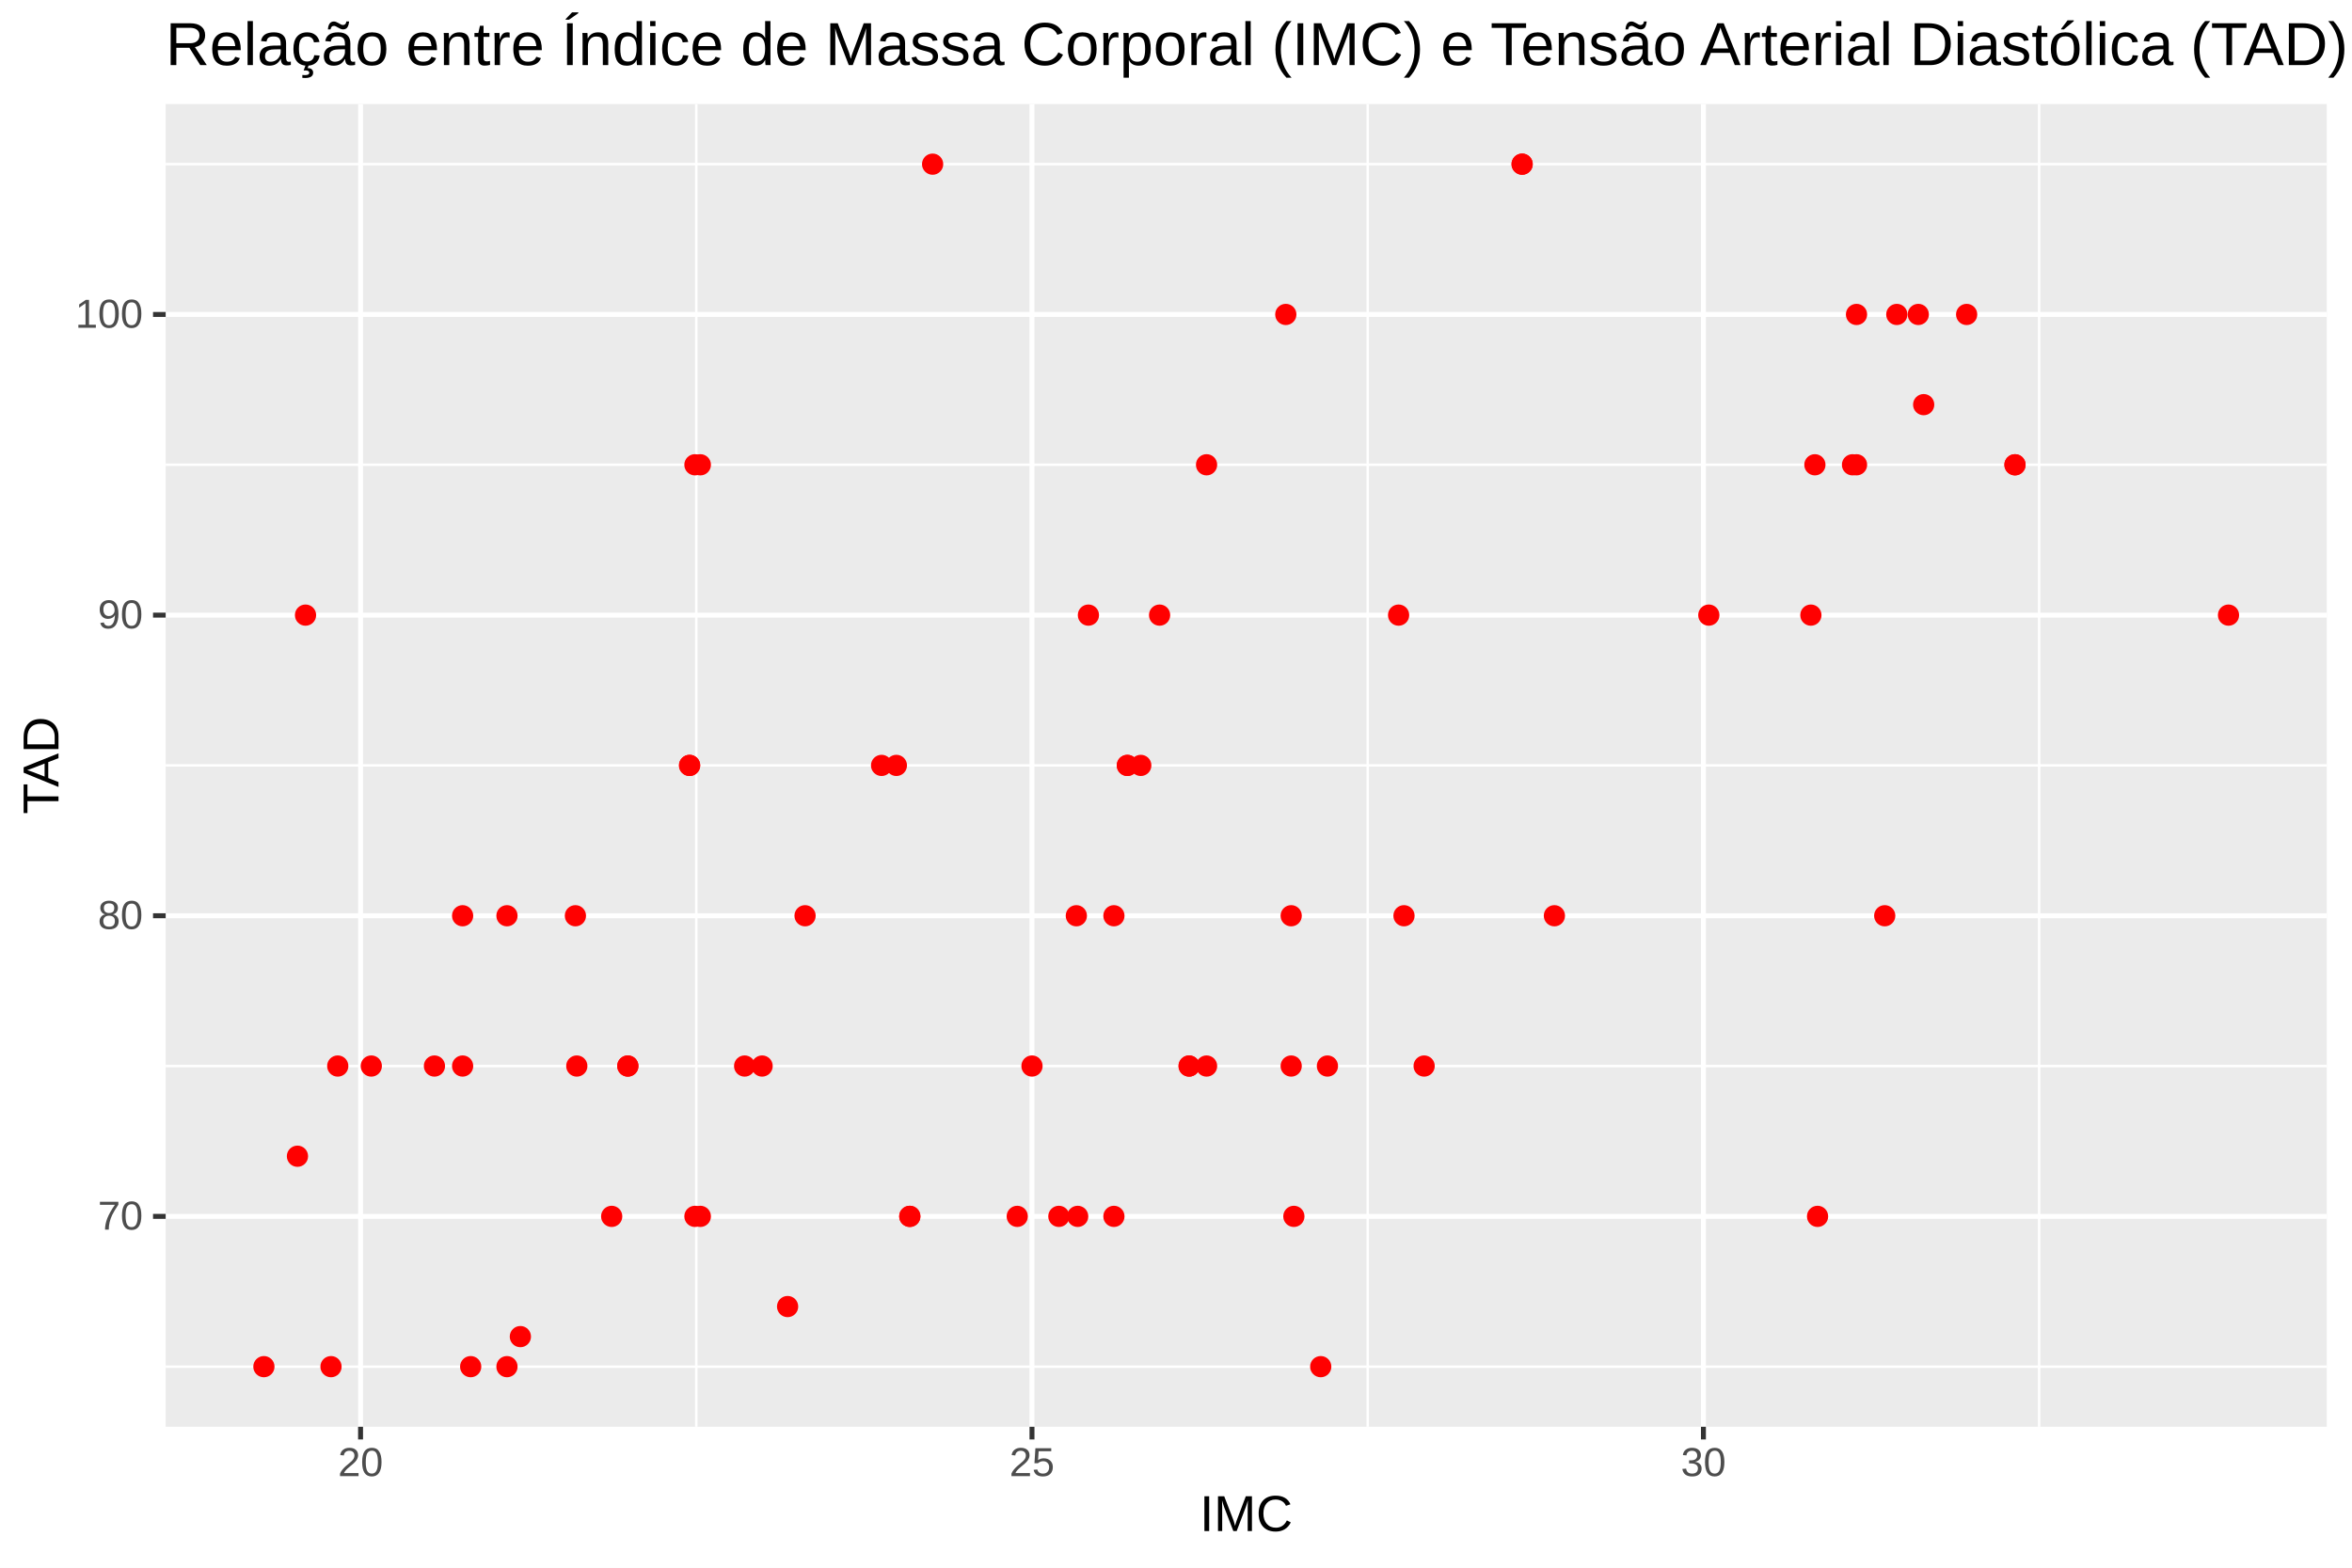
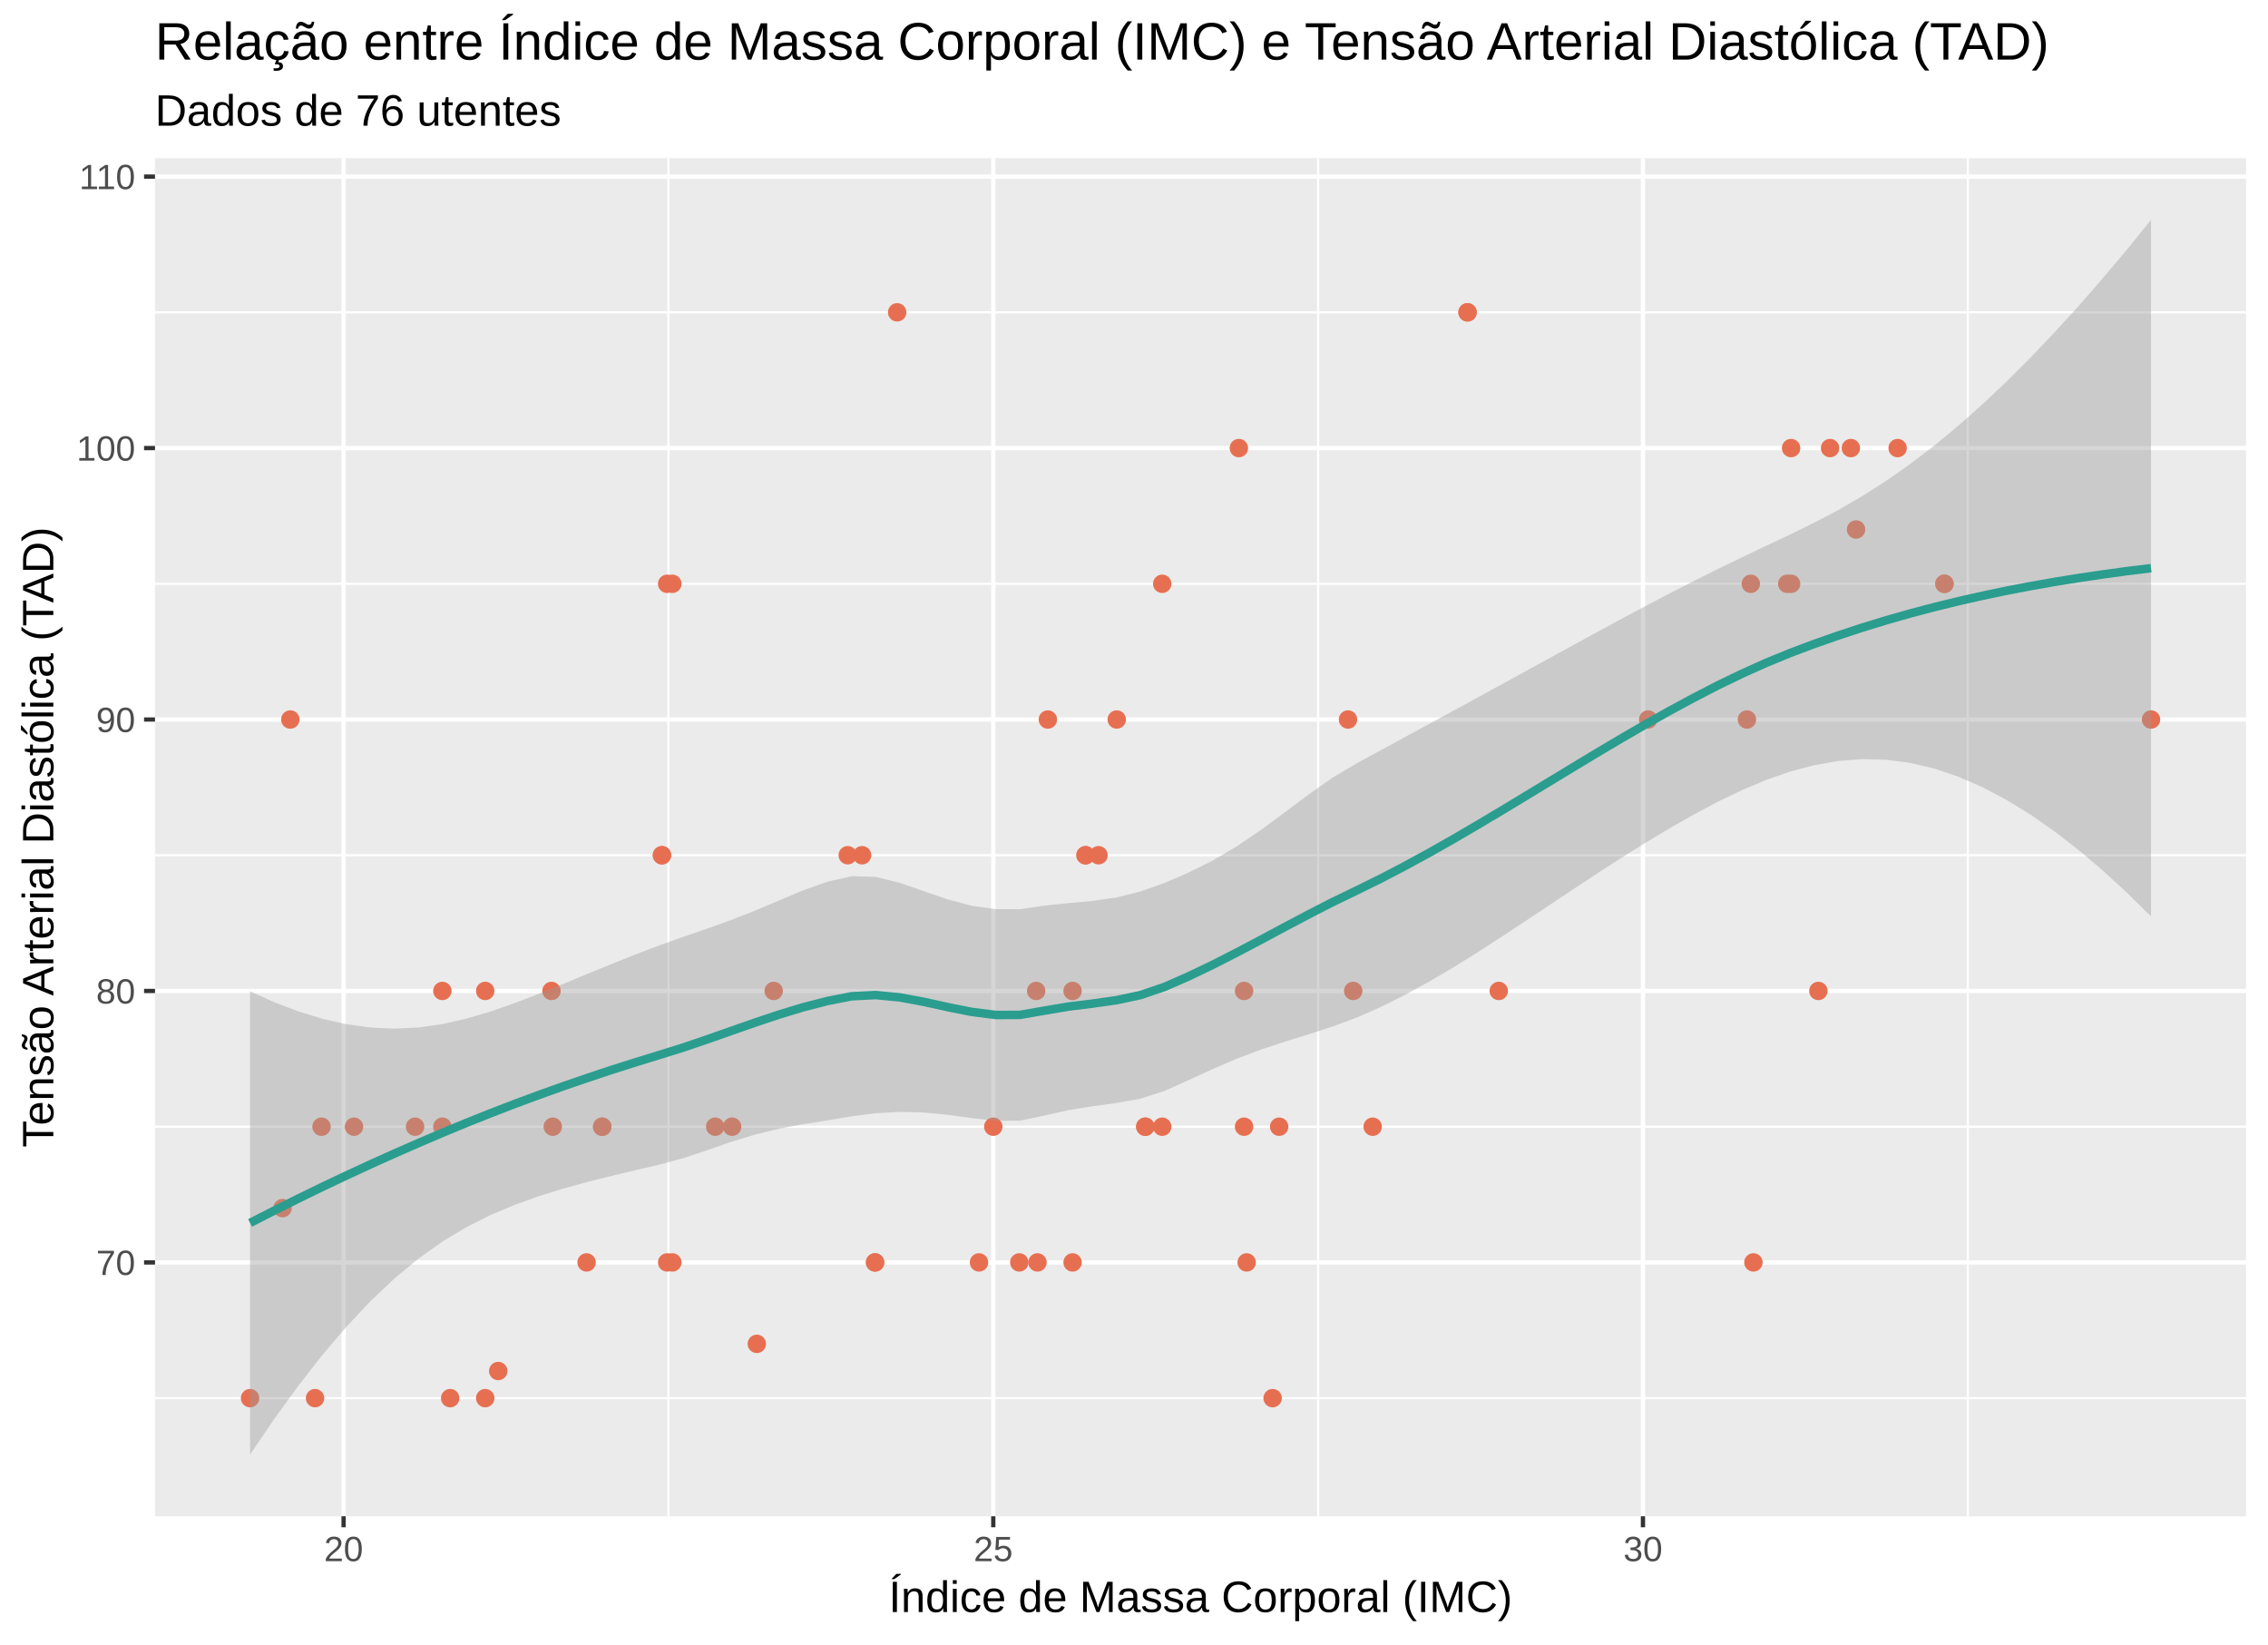
- <svg xmlns="http://www.w3.org/2000/svg" class="svglite" width="510.24pt" height="340.16pt" viewBox="0 0 510.24 340.16">
+ <svg xmlns="http://www.w3.org/2000/svg" class="svglite" width="566.93pt" height="411.02pt" viewBox="0 0 566.93 411.02">
  <defs>
    <style type="text/css">
    .svglite line, .svglite polyline, .svglite polygon, .svglite path, .svglite rect, .svglite circle {
      fill: none;
      stroke: #000000;
      stroke-linecap: round;
      stroke-linejoin: round;
      stroke-miterlimit: 10.00;
    }
    .svglite text {
      white-space: pre;
    }
  </style>
  </defs>
  <rect width="100%" height="100%" style="stroke: none; fill: #FFFFFF;" />
  <defs>
-     <clipPath id="cpMC4wMHw1MTAuMjR8MC4wMHwzNDAuMTY=">
-       <rect x="0.00" y="0.00" width="510.24" height="340.16" />
+     <clipPath id="cpMC4wMHw1NjYuOTN8MC4wMHw0MTEuMDI=">
+       <rect x="0.00" y="0.00" width="566.93" height="411.02" />
    </clipPath>
  </defs>
-   <g clip-path="url(#cpMC4wMHw1MTAuMjR8MC4wMHwzNDAuMTY=)">
-     <rect x="0.00" y="-0" width="510.24" height="340.16" style="stroke-width: 1.07; stroke: #FFFFFF; fill: #FFFFFF;" />
+   <g clip-path="url(#cpMC4wMHw1NjYuOTN8MC4wMHw0MTEuMDI=)">
+     <rect x="0" y="-0" width="566.93" height="411.02" style="stroke-width: 1.07; stroke: #FFFFFF; fill: #FFFFFF;" />
  </g>
  <defs>
-     <clipPath id="cpMzUuOTR8NTA0Ljc2fDIyLjU3fDMwOS41OQ==">
-       <rect x="35.94" y="22.57" width="468.82" height="287.02" />
+     <clipPath id="cpMzguNzV8NTYxLjQ1fDM5LjUzfDM3OC45Nw==">
+       <rect x="38.75" y="39.53" width="522.70" height="339.44" />
    </clipPath>
  </defs>
-   <g clip-path="url(#cpMzUuOTR8NTA0Ljc2fDIyLjU3fDMwOS41OQ==)">
-     <rect x="35.94" y="22.57" width="468.82" height="287.02" style="stroke-width: 1.07; stroke: none; fill: #EBEBEB;" />
-     <polyline points="35.94,296.54 504.76,296.54 " style="stroke-width: 0.53; stroke: #FFFFFF; stroke-linecap: butt;" />
-     <polyline points="35.94,231.31 504.76,231.31 " style="stroke-width: 0.53; stroke: #FFFFFF; stroke-linecap: butt;" />
-     <polyline points="35.94,166.08 504.76,166.08 " style="stroke-width: 0.53; stroke: #FFFFFF; stroke-linecap: butt;" />
-     <polyline points="35.94,100.85 504.76,100.85 " style="stroke-width: 0.53; stroke: #FFFFFF; stroke-linecap: butt;" />
-     <polyline points="35.94,35.62 504.76,35.62 " style="stroke-width: 0.53; stroke: #FFFFFF; stroke-linecap: butt;" />
-     <polyline points="151.05,309.59 151.05,22.57 " style="stroke-width: 0.53; stroke: #FFFFFF; stroke-linecap: butt;" />
-     <polyline points="296.71,309.59 296.71,22.57 " style="stroke-width: 0.53; stroke: #FFFFFF; stroke-linecap: butt;" />
-     <polyline points="442.37,309.59 442.37,22.57 " style="stroke-width: 0.53; stroke: #FFFFFF; stroke-linecap: butt;" />
-     <polyline points="35.94,263.93 504.76,263.93 " style="stroke-width: 1.07; stroke: #FFFFFF; stroke-linecap: butt;" />
-     <polyline points="35.94,198.70 504.76,198.70 " style="stroke-width: 1.07; stroke: #FFFFFF; stroke-linecap: butt;" />
-     <polyline points="35.94,133.47 504.76,133.47 " style="stroke-width: 1.07; stroke: #FFFFFF; stroke-linecap: butt;" />
-     <polyline points="35.94,68.23 504.76,68.23 " style="stroke-width: 1.07; stroke: #FFFFFF; stroke-linecap: butt;" />
-     <polyline points="78.22,309.59 78.22,22.57 " style="stroke-width: 1.07; stroke: #FFFFFF; stroke-linecap: butt;" />
-     <polyline points="223.88,309.59 223.88,22.57 " style="stroke-width: 1.07; stroke: #FFFFFF; stroke-linecap: butt;" />
-     <polyline points="369.54,309.59 369.54,22.57 " style="stroke-width: 1.07; stroke: #FFFFFF; stroke-linecap: butt;" />
-     <circle cx="417.32" cy="87.80" r="1.95" style="stroke-width: 0.71; stroke: #FF0000; fill: #FF0000;" />
-     <circle cx="392.85" cy="133.47" r="1.95" style="stroke-width: 0.71; stroke: #FF0000; fill: #FF0000;" />
-     <circle cx="241.65" cy="198.70" r="1.95" style="stroke-width: 0.71; stroke: #FF0000; fill: #FF0000;" />
-     <circle cx="257.97" cy="231.31" r="1.95" style="stroke-width: 0.71; stroke: #FF0000; fill: #FF0000;" />
-     <circle cx="426.64" cy="68.23" r="1.95" style="stroke-width: 0.71; stroke: #FF0000; fill: #FF0000;" />
-     <circle cx="170.86" cy="283.50" r="1.95" style="stroke-width: 0.71; stroke: #FF0000; fill: #FF0000;" />
-     <circle cx="112.89" cy="290.02" r="1.95" style="stroke-width: 0.71; stroke: #FF0000; fill: #FF0000;" />
-     <circle cx="280.69" cy="263.93" r="1.95" style="stroke-width: 0.71; stroke: #FF0000; fill: #FF0000;" />
-     <circle cx="202.32" cy="35.62" r="1.95" style="stroke-width: 0.71; stroke: #FF0000; fill: #FF0000;" />
-     <circle cx="132.70" cy="263.93" r="1.95" style="stroke-width: 0.71; stroke: #FF0000; fill: #FF0000;" />
-     <circle cx="241.65" cy="263.93" r="1.95" style="stroke-width: 0.71; stroke: #FF0000; fill: #FF0000;" />
-     <circle cx="308.95" cy="231.31" r="1.95" style="stroke-width: 0.71; stroke: #FF0000; fill: #FF0000;" />
-     <circle cx="303.41" cy="133.47" r="1.95" style="stroke-width: 0.71; stroke: #FF0000; fill: #FF0000;" />
-     <circle cx="150.76" cy="100.85" r="1.95" style="stroke-width: 0.71; stroke: #FF0000; fill: #FF0000;" />
-     <circle cx="393.72" cy="100.85" r="1.95" style="stroke-width: 0.71; stroke: #FF0000; fill: #FF0000;" />
-     <circle cx="370.71" cy="133.47" r="1.95" style="stroke-width: 0.71; stroke: #FF0000; fill: #FF0000;" />
-     <circle cx="191.25" cy="166.08" r="1.95" style="stroke-width: 0.71; stroke: #FF0000; fill: #FF0000;" />
-     <circle cx="136.20" cy="231.31" r="1.95" style="stroke-width: 0.71; stroke: #FF0000; fill: #FF0000;" />
-     <circle cx="280.11" cy="231.31" r="1.95" style="stroke-width: 0.71; stroke: #FF0000; fill: #FF0000;" />
-     <circle cx="149.60" cy="166.08" r="1.95" style="stroke-width: 0.71; stroke: #FF0000; fill: #FF0000;" />
-     <circle cx="197.37" cy="263.93" r="1.95" style="stroke-width: 0.71; stroke: #FF0000; fill: #FF0000;" />
-     <circle cx="330.21" cy="35.62" r="1.95" style="stroke-width: 0.71; stroke: #FF0000; fill: #FF0000;" />
-     <circle cx="244.57" cy="166.08" r="1.95" style="stroke-width: 0.71; stroke: #FF0000; fill: #FF0000;" />
-     <circle cx="233.50" cy="198.70" r="1.95" style="stroke-width: 0.71; stroke: #FF0000; fill: #FF0000;" />
-     <circle cx="236.12" cy="133.47" r="1.95" style="stroke-width: 0.71; stroke: #FF0000; fill: #FF0000;" />
-     <circle cx="194.46" cy="166.08" r="1.95" style="stroke-width: 0.71; stroke: #FF0000; fill: #FF0000;" />
-     <circle cx="229.71" cy="263.93" r="1.95" style="stroke-width: 0.71; stroke: #FF0000; fill: #FF0000;" />
-     <circle cx="247.48" cy="166.08" r="1.95" style="stroke-width: 0.71; stroke: #FF0000; fill: #FF0000;" />
-     <circle cx="280.11" cy="198.70" r="1.95" style="stroke-width: 0.71; stroke: #FF0000; fill: #FF0000;" />
-     <circle cx="304.58" cy="198.70" r="1.95" style="stroke-width: 0.71; stroke: #FF0000; fill: #FF0000;" />
-     <circle cx="394.30" cy="263.93" r="1.95" style="stroke-width: 0.71; stroke: #FF0000; fill: #FF0000;" />
-     <circle cx="125.13" cy="231.31" r="1.95" style="stroke-width: 0.71; stroke: #FF0000; fill: #FF0000;" />
-     <circle cx="261.75" cy="100.85" r="1.95" style="stroke-width: 0.71; stroke: #FF0000; fill: #FF0000;" />
-     <circle cx="411.49" cy="68.23" r="1.95" style="stroke-width: 0.71; stroke: #FF0000; fill: #FF0000;" />
-     <circle cx="223.88" cy="231.31" r="1.95" style="stroke-width: 0.71; stroke: #FF0000; fill: #FF0000;" />
-     <circle cx="174.65" cy="198.70" r="1.95" style="stroke-width: 0.71; stroke: #FF0000; fill: #FF0000;" />
-     <circle cx="286.52" cy="296.54" r="1.95" style="stroke-width: 0.71; stroke: #FF0000; fill: #FF0000;" />
-     <circle cx="109.98" cy="198.70" r="1.95" style="stroke-width: 0.71; stroke: #FF0000; fill: #FF0000;" />
-     <circle cx="151.93" cy="100.85" r="1.95" style="stroke-width: 0.71; stroke: #FF0000; fill: #FF0000;" />
-     <circle cx="73.27" cy="231.31" r="1.95" style="stroke-width: 0.71; stroke: #FF0000; fill: #FF0000;" />
-     <circle cx="257.97" cy="231.31" r="1.95" style="stroke-width: 0.71; stroke: #FF0000; fill: #FF0000;" />
-     <circle cx="251.56" cy="133.47" r="1.95" style="stroke-width: 0.71; stroke: #FF0000; fill: #FF0000;" />
-     <circle cx="261.75" cy="231.31" r="1.95" style="stroke-width: 0.71; stroke: #FF0000; fill: #FF0000;" />
-     <circle cx="220.68" cy="263.93" r="1.95" style="stroke-width: 0.71; stroke: #FF0000; fill: #FF0000;" />
-     <circle cx="278.94" cy="68.23" r="1.95" style="stroke-width: 0.71; stroke: #FF0000; fill: #FF0000;" />
-     <circle cx="109.98" cy="296.54" r="1.95" style="stroke-width: 0.71; stroke: #FF0000; fill: #FF0000;" />
-     <circle cx="401.88" cy="100.85" r="1.95" style="stroke-width: 0.71; stroke: #FF0000; fill: #FF0000;" />
-     <circle cx="124.83" cy="198.70" r="1.95" style="stroke-width: 0.71; stroke: #FF0000; fill: #FF0000;" />
-     <circle cx="71.81" cy="296.54" r="1.95" style="stroke-width: 0.71; stroke: #FF0000; fill: #FF0000;" />
-     <circle cx="165.33" cy="231.31" r="1.95" style="stroke-width: 0.71; stroke: #FF0000; fill: #FF0000;" />
-     <circle cx="437.13" cy="100.85" r="1.95" style="stroke-width: 0.71; stroke: #FF0000; fill: #FF0000;" />
-     <circle cx="402.75" cy="68.23" r="1.95" style="stroke-width: 0.71; stroke: #FF0000; fill: #FF0000;" />
-     <circle cx="337.21" cy="198.70" r="1.95" style="stroke-width: 0.71; stroke: #FF0000; fill: #FF0000;" />
-     <circle cx="94.25" cy="231.31" r="1.95" style="stroke-width: 0.71; stroke: #FF0000; fill: #FF0000;" />
-     <circle cx="150.76" cy="263.93" r="1.95" style="stroke-width: 0.71; stroke: #FF0000; fill: #FF0000;" />
-     <circle cx="151.93" cy="263.93" r="1.95" style="stroke-width: 0.71; stroke: #FF0000; fill: #FF0000;" />
-     <circle cx="102.11" cy="296.54" r="1.95" style="stroke-width: 0.71; stroke: #FF0000; fill: #FF0000;" />
-     <circle cx="437.13" cy="100.85" r="1.95" style="stroke-width: 0.71; stroke: #FF0000; fill: #FF0000;" />
-     <circle cx="483.45" cy="133.47" r="1.95" style="stroke-width: 0.71; stroke: #FF0000; fill: #FF0000;" />
-     <circle cx="100.36" cy="231.31" r="1.95" style="stroke-width: 0.71; stroke: #FF0000; fill: #FF0000;" />
-     <circle cx="408.87" cy="198.70" r="1.95" style="stroke-width: 0.71; stroke: #FF0000; fill: #FF0000;" />
-     <circle cx="402.75" cy="100.85" r="1.95" style="stroke-width: 0.71; stroke: #FF0000; fill: #FF0000;" />
-     <circle cx="100.36" cy="198.70" r="1.95" style="stroke-width: 0.71; stroke: #FF0000; fill: #FF0000;" />
-     <circle cx="66.28" cy="133.47" r="1.95" style="stroke-width: 0.71; stroke: #FF0000; fill: #FF0000;" />
-     <circle cx="80.55" cy="231.31" r="1.95" style="stroke-width: 0.71; stroke: #FF0000; fill: #FF0000;" />
-     <circle cx="416.15" cy="68.23" r="1.95" style="stroke-width: 0.71; stroke: #FF0000; fill: #FF0000;" />
-     <circle cx="233.79" cy="263.93" r="1.95" style="stroke-width: 0.71; stroke: #FF0000; fill: #FF0000;" />
-     <circle cx="161.54" cy="231.31" r="1.95" style="stroke-width: 0.71; stroke: #FF0000; fill: #FF0000;" />
-     <circle cx="64.53" cy="250.88" r="1.95" style="stroke-width: 0.71; stroke: #FF0000; fill: #FF0000;" />
-     <circle cx="57.25" cy="296.54" r="1.95" style="stroke-width: 0.71; stroke: #FF0000; fill: #FF0000;" />
-     <circle cx="136.20" cy="231.31" r="1.95" style="stroke-width: 0.71; stroke: #FF0000; fill: #FF0000;" />
-     <circle cx="287.97" cy="231.31" r="1.95" style="stroke-width: 0.71; stroke: #FF0000; fill: #FF0000;" />
-     <circle cx="149.60" cy="166.08" r="1.95" style="stroke-width: 0.71; stroke: #FF0000; fill: #FF0000;" />
-     <circle cx="197.37" cy="263.93" r="1.95" style="stroke-width: 0.71; stroke: #FF0000; fill: #FF0000;" />
-     <circle cx="330.21" cy="35.62" r="1.95" style="stroke-width: 0.71; stroke: #FF0000; fill: #FF0000;" />
-     <circle cx="244.57" cy="166.08" r="1.95" style="stroke-width: 0.71; stroke: #FF0000; fill: #FF0000;" />
+   <g clip-path="url(#cpMzguNzV8NTYxLjQ1fDM5LjUzfDM3OC45Nw==)">
+     <rect x="38.75" y="39.53" width="522.70" height="339.44" style="stroke-width: 1.07; stroke: none; fill: #EBEBEB;" />
+     <polyline points="38.75,349.44 561.45,349.44 " style="stroke-width: 0.53; stroke: #FFFFFF; stroke-linecap: butt;" />
+     <polyline points="38.75,281.60 561.45,281.60 " style="stroke-width: 0.53; stroke: #FFFFFF; stroke-linecap: butt;" />
+     <polyline points="38.75,213.75 561.45,213.75 " style="stroke-width: 0.53; stroke: #FFFFFF; stroke-linecap: butt;" />
+     <polyline points="38.75,145.91 561.45,145.91 " style="stroke-width: 0.53; stroke: #FFFFFF; stroke-linecap: butt;" />
+     <polyline points="38.75,78.06 561.45,78.06 " style="stroke-width: 0.53; stroke: #FFFFFF; stroke-linecap: butt;" />
+     <polyline points="167.09,378.97 167.09,39.53 " style="stroke-width: 0.53; stroke: #FFFFFF; stroke-linecap: butt;" />
+     <polyline points="329.49,378.97 329.49,39.53 " style="stroke-width: 0.53; stroke: #FFFFFF; stroke-linecap: butt;" />
+     <polyline points="491.89,378.97 491.89,39.53 " style="stroke-width: 0.53; stroke: #FFFFFF; stroke-linecap: butt;" />
+     <polyline points="38.75,315.52 561.45,315.52 " style="stroke-width: 1.07; stroke: #FFFFFF; stroke-linecap: butt;" />
+     <polyline points="38.75,247.67 561.45,247.67 " style="stroke-width: 1.07; stroke: #FFFFFF; stroke-linecap: butt;" />
+     <polyline points="38.75,179.83 561.45,179.83 " style="stroke-width: 1.07; stroke: #FFFFFF; stroke-linecap: butt;" />
+     <polyline points="38.75,111.99 561.45,111.99 " style="stroke-width: 1.07; stroke: #FFFFFF; stroke-linecap: butt;" />
+     <polyline points="38.75,44.14 561.45,44.14 " style="stroke-width: 1.07; stroke: #FFFFFF; stroke-linecap: butt;" />
+     <polyline points="85.89,378.97 85.89,39.53 " style="stroke-width: 1.07; stroke: #FFFFFF; stroke-linecap: butt;" />
+     <polyline points="248.29,378.97 248.29,39.53 " style="stroke-width: 1.07; stroke: #FFFFFF; stroke-linecap: butt;" />
+     <polyline points="410.69,378.97 410.69,39.53 " style="stroke-width: 1.07; stroke: #FFFFFF; stroke-linecap: butt;" />
+     <circle cx="463.96" cy="132.34" r="1.95" style="stroke-width: 0.71; stroke: #E76F51; fill: #E76F51;" />
+     <circle cx="436.68" cy="179.83" r="1.95" style="stroke-width: 0.71; stroke: #E76F51; fill: #E76F51;" />
+     <circle cx="268.11" cy="247.67" r="1.95" style="stroke-width: 0.71; stroke: #E76F51; fill: #E76F51;" />
+     <circle cx="286.29" cy="281.60" r="1.95" style="stroke-width: 0.71; stroke: #E76F51; fill: #E76F51;" />
+     <circle cx="474.35" cy="111.99" r="1.95" style="stroke-width: 0.71; stroke: #E76F51; fill: #E76F51;" />
+     <circle cx="189.18" cy="335.87" r="1.95" style="stroke-width: 0.71; stroke: #E76F51; fill: #E76F51;" />
+     <circle cx="124.54" cy="342.66" r="1.95" style="stroke-width: 0.71; stroke: #E76F51; fill: #E76F51;" />
+     <circle cx="311.63" cy="315.52" r="1.95" style="stroke-width: 0.71; stroke: #E76F51; fill: #E76F51;" />
+     <circle cx="224.26" cy="78.06" r="1.95" style="stroke-width: 0.71; stroke: #E76F51; fill: #E76F51;" />
+     <circle cx="146.63" cy="315.52" r="1.95" style="stroke-width: 0.71; stroke: #E76F51; fill: #E76F51;" />
+     <circle cx="268.11" cy="315.52" r="1.95" style="stroke-width: 0.71; stroke: #E76F51; fill: #E76F51;" />
+     <circle cx="343.13" cy="281.60" r="1.95" style="stroke-width: 0.71; stroke: #E76F51; fill: #E76F51;" />
+     <circle cx="336.96" cy="179.83" r="1.95" style="stroke-width: 0.71; stroke: #E76F51; fill: #E76F51;" />
+     <circle cx="166.77" cy="145.91" r="1.95" style="stroke-width: 0.71; stroke: #E76F51; fill: #E76F51;" />
+     <circle cx="437.65" cy="145.91" r="1.95" style="stroke-width: 0.71; stroke: #E76F51; fill: #E76F51;" />
+     <circle cx="411.99" cy="179.83" r="1.95" style="stroke-width: 0.71; stroke: #E76F51; fill: #E76F51;" />
+     <circle cx="211.91" cy="213.75" r="1.95" style="stroke-width: 0.71; stroke: #E76F51; fill: #E76F51;" />
+     <circle cx="150.53" cy="281.60" r="1.95" style="stroke-width: 0.71; stroke: #E76F51; fill: #E76F51;" />
+     <circle cx="310.98" cy="281.60" r="1.95" style="stroke-width: 0.71; stroke: #E76F51; fill: #E76F51;" />
+     <circle cx="165.47" cy="213.75" r="1.95" style="stroke-width: 0.71; stroke: #E76F51; fill: #E76F51;" />
+     <circle cx="218.74" cy="315.52" r="1.95" style="stroke-width: 0.71; stroke: #E76F51; fill: #E76F51;" />
+     <circle cx="366.84" cy="78.06" r="1.95" style="stroke-width: 0.71; stroke: #E76F51; fill: #E76F51;" />
+     <circle cx="271.35" cy="213.75" r="1.95" style="stroke-width: 0.71; stroke: #E76F51; fill: #E76F51;" />
+     <circle cx="259.01" cy="247.67" r="1.95" style="stroke-width: 0.71; stroke: #E76F51; fill: #E76F51;" />
+     <circle cx="261.93" cy="179.83" r="1.95" style="stroke-width: 0.71; stroke: #E76F51; fill: #E76F51;" />
+     <circle cx="215.49" cy="213.75" r="1.95" style="stroke-width: 0.71; stroke: #E76F51; fill: #E76F51;" />
+     <circle cx="254.79" cy="315.52" r="1.95" style="stroke-width: 0.71; stroke: #E76F51; fill: #E76F51;" />
+     <circle cx="274.60" cy="213.75" r="1.95" style="stroke-width: 0.71; stroke: #E76F51; fill: #E76F51;" />
+     <circle cx="310.98" cy="247.67" r="1.95" style="stroke-width: 0.71; stroke: #E76F51; fill: #E76F51;" />
+     <circle cx="338.26" cy="247.67" r="1.95" style="stroke-width: 0.71; stroke: #E76F51; fill: #E76F51;" />
+     <circle cx="438.30" cy="315.52" r="1.95" style="stroke-width: 0.71; stroke: #E76F51; fill: #E76F51;" />
+     <circle cx="138.18" cy="281.60" r="1.95" style="stroke-width: 0.71; stroke: #E76F51; fill: #E76F51;" />
+     <circle cx="290.52" cy="145.91" r="1.95" style="stroke-width: 0.71; stroke: #E76F51; fill: #E76F51;" />
+     <circle cx="457.46" cy="111.99" r="1.95" style="stroke-width: 0.71; stroke: #E76F51; fill: #E76F51;" />
+     <circle cx="248.29" cy="281.60" r="1.95" style="stroke-width: 0.71; stroke: #E76F51; fill: #E76F51;" />
+     <circle cx="193.40" cy="247.67" r="1.95" style="stroke-width: 0.71; stroke: #E76F51; fill: #E76F51;" />
+     <circle cx="318.12" cy="349.44" r="1.95" style="stroke-width: 0.71; stroke: #E76F51; fill: #E76F51;" />
+     <circle cx="121.29" cy="247.67" r="1.95" style="stroke-width: 0.71; stroke: #E76F51; fill: #E76F51;" />
+     <circle cx="168.07" cy="145.91" r="1.95" style="stroke-width: 0.71; stroke: #E76F51; fill: #E76F51;" />
+     <circle cx="80.37" cy="281.60" r="1.95" style="stroke-width: 0.71; stroke: #E76F51; fill: #E76F51;" />
+     <circle cx="286.29" cy="281.60" r="1.95" style="stroke-width: 0.71; stroke: #E76F51; fill: #E76F51;" />
+     <circle cx="279.15" cy="179.83" r="1.95" style="stroke-width: 0.71; stroke: #E76F51; fill: #E76F51;" />
+     <circle cx="290.52" cy="281.60" r="1.95" style="stroke-width: 0.71; stroke: #E76F51; fill: #E76F51;" />
+     <circle cx="244.72" cy="315.52" r="1.95" style="stroke-width: 0.71; stroke: #E76F51; fill: #E76F51;" />
+     <circle cx="309.68" cy="111.99" r="1.95" style="stroke-width: 0.71; stroke: #E76F51; fill: #E76F51;" />
+     <circle cx="121.29" cy="349.44" r="1.95" style="stroke-width: 0.71; stroke: #E76F51; fill: #E76F51;" />
+     <circle cx="446.75" cy="145.91" r="1.95" style="stroke-width: 0.71; stroke: #E76F51; fill: #E76F51;" />
+     <circle cx="137.86" cy="247.67" r="1.95" style="stroke-width: 0.71; stroke: #E76F51; fill: #E76F51;" />
+     <circle cx="78.75" cy="349.44" r="1.95" style="stroke-width: 0.71; stroke: #E76F51; fill: #E76F51;" />
+     <circle cx="183.01" cy="281.60" r="1.95" style="stroke-width: 0.71; stroke: #E76F51; fill: #E76F51;" />
+     <circle cx="486.05" cy="145.91" r="1.95" style="stroke-width: 0.71; stroke: #E76F51; fill: #E76F51;" />
+     <circle cx="447.72" cy="111.99" r="1.95" style="stroke-width: 0.71; stroke: #E76F51; fill: #E76F51;" />
+     <circle cx="374.64" cy="247.67" r="1.95" style="stroke-width: 0.71; stroke: #E76F51; fill: #E76F51;" />
+     <circle cx="103.76" cy="281.60" r="1.95" style="stroke-width: 0.71; stroke: #E76F51; fill: #E76F51;" />
+     <circle cx="166.77" cy="315.52" r="1.95" style="stroke-width: 0.71; stroke: #E76F51; fill: #E76F51;" />
+     <circle cx="168.07" cy="315.52" r="1.95" style="stroke-width: 0.71; stroke: #E76F51; fill: #E76F51;" />
+     <circle cx="112.53" cy="349.44" r="1.95" style="stroke-width: 0.71; stroke: #E76F51; fill: #E76F51;" />
+     <circle cx="486.05" cy="145.91" r="1.95" style="stroke-width: 0.71; stroke: #E76F51; fill: #E76F51;" />
+     <circle cx="537.69" cy="179.83" r="1.95" style="stroke-width: 0.71; stroke: #E76F51; fill: #E76F51;" />
+     <circle cx="110.58" cy="281.60" r="1.95" style="stroke-width: 0.71; stroke: #E76F51; fill: #E76F51;" />
+     <circle cx="454.54" cy="247.67" r="1.95" style="stroke-width: 0.71; stroke: #E76F51; fill: #E76F51;" />
+     <circle cx="447.72" cy="145.91" r="1.95" style="stroke-width: 0.71; stroke: #E76F51; fill: #E76F51;" />
+     <circle cx="110.58" cy="247.67" r="1.95" style="stroke-width: 0.71; stroke: #E76F51; fill: #E76F51;" />
+     <circle cx="72.57" cy="179.83" r="1.95" style="stroke-width: 0.71; stroke: #E76F51; fill: #E76F51;" />
+     <circle cx="88.49" cy="281.60" r="1.95" style="stroke-width: 0.71; stroke: #E76F51; fill: #E76F51;" />
+     <circle cx="462.66" cy="111.99" r="1.95" style="stroke-width: 0.71; stroke: #E76F51; fill: #E76F51;" />
+     <circle cx="259.34" cy="315.52" r="1.95" style="stroke-width: 0.71; stroke: #E76F51; fill: #E76F51;" />
+     <circle cx="178.78" cy="281.60" r="1.95" style="stroke-width: 0.71; stroke: #E76F51; fill: #E76F51;" />
+     <circle cx="70.63" cy="301.95" r="1.95" style="stroke-width: 0.71; stroke: #E76F51; fill: #E76F51;" />
+     <circle cx="62.51" cy="349.44" r="1.95" style="stroke-width: 0.71; stroke: #E76F51; fill: #E76F51;" />
+     <circle cx="150.53" cy="281.60" r="1.95" style="stroke-width: 0.71; stroke: #E76F51; fill: #E76F51;" />
+     <circle cx="319.75" cy="281.60" r="1.95" style="stroke-width: 0.71; stroke: #E76F51; fill: #E76F51;" />
+     <circle cx="165.47" cy="213.75" r="1.95" style="stroke-width: 0.71; stroke: #E76F51; fill: #E76F51;" />
+     <circle cx="218.74" cy="315.52" r="1.95" style="stroke-width: 0.71; stroke: #E76F51; fill: #E76F51;" />
+     <circle cx="366.84" cy="78.06" r="1.95" style="stroke-width: 0.71; stroke: #E76F51; fill: #E76F51;" />
+     <circle cx="271.35" cy="213.75" r="1.95" style="stroke-width: 0.71; stroke: #E76F51; fill: #E76F51;" />
+     <polygon points="62.51,247.75 68.52,250.47 74.54,252.77 80.55,254.62 86.57,255.98 92.58,256.81 98.60,257.09 104.61,256.80 110.63,255.94 116.64,254.57 122.66,252.79 128.67,250.69 134.69,248.38 140.70,245.94 146.72,243.45 152.73,240.99 158.75,238.58 164.76,236.30 170.78,234.15 176.79,232.08 182.81,229.92 188.82,227.56 194.84,225.01 200.85,222.49 206.87,220.35 212.88,218.99 218.90,219.17 224.91,220.65 230.93,222.73 236.94,224.80 242.96,226.39 248.97,227.23 254.99,227.22 261.00,226.36 267.02,225.72 273.03,225.19 279.05,224.31 285.06,222.82 291.08,220.68 297.09,218.09 303.11,215.09 309.12,211.55 315.14,207.47 321.15,203.04 327.17,198.53 333.18,194.31 339.20,190.74 345.21,187.47 351.23,184.20 357.24,180.93 363.26,177.66 369.27,174.38 375.29,171.09 381.30,167.79 387.32,164.49 393.33,161.19 399.35,157.91 405.36,154.65 411.38,151.44 417.39,148.29 423.41,145.21 429.42,142.21 435.44,139.29 441.45,136.42 447.47,133.59 453.48,130.65 459.50,127.48 465.51,123.99 471.53,120.15 477.54,115.93 483.56,111.33 489.57,106.36 495.59,101.02 501.60,95.33 507.62,89.32 513.63,83.00 519.65,76.40 525.66,69.51 531.68,62.36 537.69,54.96 537.69,229.04 531.68,223.13 525.66,217.60 519.65,212.50 513.63,207.84 507.62,203.64 501.60,199.94 495.59,196.76 489.57,194.14 483.56,192.10 477.54,190.68 471.53,189.89 465.51,189.73 459.50,190.19 453.48,191.25 447.47,192.84 441.45,194.94 435.44,197.48 429.42,200.38 423.41,203.57 417.39,206.99 411.38,210.60 405.36,214.36 399.35,218.24 393.33,222.20 387.32,226.21 381.30,230.21 375.29,234.18 369.27,238.06 363.26,241.80 357.24,245.34 351.23,248.64 345.21,251.65 339.20,254.29 333.18,256.54 327.17,258.49 321.15,260.35 315.14,262.34 309.12,264.62 303.11,267.21 297.09,269.97 291.08,272.65 285.06,274.60 279.05,275.68 273.03,276.49 267.02,277.47 261.00,278.83 254.99,280.09 248.97,280.12 242.96,279.45 236.94,278.63 230.93,278.05 224.91,277.90 218.90,278.23 212.88,279.01 206.87,280.01 200.85,280.95 194.84,282.07 188.82,283.54 182.81,285.38 176.79,287.46 170.78,289.47 164.76,291.09 158.75,292.49 152.73,293.92 146.72,295.44 140.70,297.10 134.69,298.96 128.67,301.12 122.66,303.66 116.64,306.68 110.63,310.29 104.61,314.56 98.60,319.53 92.58,325.23 86.57,331.63 80.55,338.69 74.54,346.39 68.52,354.69 62.51,363.54 " style="stroke-width: 0.00; stroke: none; fill: #999999; fill-opacity: 0.40;" />
+     <polyline points="62.51,247.75 68.52,250.47 74.54,252.77 80.55,254.62 86.57,255.98 92.58,256.81 98.60,257.09 104.61,256.80 110.63,255.94 116.64,254.57 122.66,252.79 128.67,250.69 134.69,248.38 140.70,245.94 146.72,243.45 152.73,240.99 158.75,238.58 164.76,236.30 170.78,234.15 176.79,232.08 182.81,229.92 188.82,227.56 194.84,225.01 200.85,222.49 206.87,220.35 212.88,218.99 218.90,219.17 224.91,220.65 230.93,222.73 236.94,224.80 242.96,226.39 248.97,227.23 254.99,227.22 261.00,226.36 267.02,225.72 273.03,225.19 279.05,224.31 285.06,222.82 291.08,220.68 297.09,218.09 303.11,215.09 309.12,211.55 315.14,207.47 321.15,203.04 327.17,198.53 333.18,194.31 339.20,190.74 345.21,187.47 351.23,184.20 357.24,180.93 363.26,177.66 369.27,174.38 375.29,171.09 381.30,167.79 387.32,164.49 393.33,161.19 399.35,157.91 405.36,154.65 411.38,151.44 417.39,148.29 423.41,145.21 429.42,142.21 435.44,139.29 441.45,136.42 447.47,133.59 453.48,130.65 459.50,127.48 465.51,123.99 471.53,120.15 477.54,115.93 483.56,111.33 489.57,106.36 495.59,101.02 501.60,95.33 507.62,89.32 513.63,83.00 519.65,76.40 525.66,69.51 531.68,62.36 537.69,54.96 " style="stroke-width: 2.13; stroke: none;" />
+     <polyline points="537.69,229.04 531.68,223.13 525.66,217.60 519.65,212.50 513.63,207.84 507.62,203.64 501.60,199.94 495.59,196.76 489.57,194.14 483.56,192.10 477.54,190.68 471.53,189.89 465.51,189.73 459.50,190.19 453.48,191.25 447.47,192.84 441.45,194.94 435.44,197.48 429.42,200.38 423.41,203.57 417.39,206.99 411.38,210.60 405.36,214.36 399.35,218.24 393.33,222.20 387.32,226.21 381.30,230.21 375.29,234.18 369.27,238.06 363.26,241.80 357.24,245.34 351.23,248.64 345.21,251.65 339.20,254.29 333.18,256.54 327.17,258.49 321.15,260.35 315.14,262.34 309.12,264.62 303.11,267.21 297.09,269.97 291.08,272.65 285.06,274.60 279.05,275.68 273.03,276.49 267.02,277.47 261.00,278.83 254.99,280.09 248.97,280.12 242.96,279.45 236.94,278.63 230.93,278.05 224.91,277.90 218.90,278.23 212.88,279.01 206.87,280.01 200.85,280.95 194.84,282.07 188.82,283.54 182.81,285.38 176.79,287.46 170.78,289.47 164.76,291.09 158.75,292.49 152.73,293.92 146.72,295.44 140.70,297.10 134.69,298.96 128.67,301.12 122.66,303.66 116.64,306.68 110.63,310.29 104.61,314.56 98.60,319.53 92.58,325.23 86.57,331.63 80.55,338.69 74.54,346.39 68.52,354.69 62.51,363.54 " style="stroke-width: 2.13; stroke: none;" />
+     <polyline points="62.51,305.65 68.52,302.58 74.54,299.58 80.55,296.65 86.57,293.80 92.58,291.02 98.60,288.31 104.61,285.68 110.63,283.11 116.64,280.62 122.66,278.22 128.67,275.90 134.69,273.67 140.70,271.52 146.72,269.45 152.73,267.45 158.75,265.54 164.76,263.69 170.78,261.81 176.79,259.77 182.81,257.65 188.82,255.55 194.84,253.54 200.85,251.72 206.87,250.18 212.88,249.00 218.90,248.70 224.91,249.28 230.93,250.39 236.94,251.72 242.96,252.92 248.97,253.68 254.99,253.65 261.00,252.60 267.02,251.59 273.03,250.84 279.05,249.99 285.06,248.71 291.08,246.66 297.09,244.03 303.11,241.15 309.12,238.08 315.14,234.91 321.15,231.69 327.17,228.51 333.18,225.43 339.20,222.52 345.21,219.56 351.23,216.42 357.24,213.14 363.26,209.73 369.27,206.22 375.29,202.63 381.30,199.00 387.32,195.35 393.33,191.70 399.35,188.07 405.36,184.51 411.38,181.02 417.39,177.64 423.41,174.39 429.42,171.29 435.44,168.38 441.45,165.68 447.47,163.21 453.48,160.95 459.50,158.84 465.51,156.86 471.53,155.02 477.54,153.31 483.56,151.72 489.57,150.25 495.59,148.89 501.60,147.63 507.62,146.48 513.63,145.42 519.65,144.45 525.66,143.56 531.68,142.74 537.69,142.00 " style="stroke-width: 2.13; stroke: #2A9D8F; stroke-linecap: butt;" />
  </g>
-   <g clip-path="url(#cpMC4wMHw1MTAuMjR8MC4wMHwzNDAuMTY=)">
-     <text x="31.01" y="266.81" text-anchor="end" style="font-size: 8.80px;fill: #4D4D4D; font-family: &quot;Liberation Sans&quot;;" textLength="8.74px" lengthAdjust="spacingAndGlyphs">70</text>
-     <text x="31.01" y="201.58" text-anchor="end" style="font-size: 8.80px;fill: #4D4D4D; font-family: &quot;Liberation Sans&quot;;" textLength="8.74px" lengthAdjust="spacingAndGlyphs">80</text>
-     <text x="31.01" y="136.35" text-anchor="end" style="font-size: 8.80px;fill: #4D4D4D; font-family: &quot;Liberation Sans&quot;;" textLength="8.74px" lengthAdjust="spacingAndGlyphs">90</text>
-     <text x="31.01" y="71.12" text-anchor="end" style="font-size: 8.80px;fill: #4D4D4D; font-family: &quot;Liberation Sans&quot;;" textLength="13.11px" lengthAdjust="spacingAndGlyphs">100</text>
-     <polyline points="33.20,263.93 35.94,263.93 " style="stroke-width: 1.07; stroke: #333333; stroke-linecap: butt;" />
-     <polyline points="33.20,198.70 35.94,198.70 " style="stroke-width: 1.07; stroke: #333333; stroke-linecap: butt;" />
-     <polyline points="33.20,133.47 35.94,133.47 " style="stroke-width: 1.07; stroke: #333333; stroke-linecap: butt;" />
-     <polyline points="33.20,68.23 35.94,68.23 " style="stroke-width: 1.07; stroke: #333333; stroke-linecap: butt;" />
-     <polyline points="78.22,312.33 78.22,309.59 " style="stroke-width: 1.07; stroke: #333333; stroke-linecap: butt;" />
-     <polyline points="223.88,312.33 223.88,309.59 " style="stroke-width: 1.07; stroke: #333333; stroke-linecap: butt;" />
-     <polyline points="369.54,312.33 369.54,309.59 " style="stroke-width: 1.07; stroke: #333333; stroke-linecap: butt;" />
-     <text x="78.22" y="320.29" text-anchor="middle" style="font-size: 8.80px;fill: #4D4D4D; font-family: &quot;Liberation Sans&quot;;" textLength="8.74px" lengthAdjust="spacingAndGlyphs">20</text>
-     <text x="223.88" y="320.29" text-anchor="middle" style="font-size: 8.80px;fill: #4D4D4D; font-family: &quot;Liberation Sans&quot;;" textLength="8.74px" lengthAdjust="spacingAndGlyphs">25</text>
-     <text x="369.54" y="320.29" text-anchor="middle" style="font-size: 8.80px;fill: #4D4D4D; font-family: &quot;Liberation Sans&quot;;" textLength="8.74px" lengthAdjust="spacingAndGlyphs">30</text>
-     <text x="270.35" y="332.22" text-anchor="middle" style="font-size: 11.00px; font-family: &quot;Liberation Sans&quot;;" textLength="17.17px" lengthAdjust="spacingAndGlyphs">IMC</text>
-     <text transform="translate(12.69,166.08) rotate(-90)" text-anchor="middle" style="font-size: 11.00px; font-family: &quot;Liberation Sans&quot;;" textLength="18.66px" lengthAdjust="spacingAndGlyphs">TAD</text>
-     <text x="35.94" y="14.13" style="font-size: 13.20px; font-family: &quot;Liberation Sans&quot;;" textLength="432.89px" lengthAdjust="spacingAndGlyphs">Relação entre Índice de Massa Corporal (IMC) e Tensão Arterial Diastólica (TAD)</text>
+   <g clip-path="url(#cpMC4wMHw1NjYuOTN8MC4wMHw0MTEuMDI=)">
+     <text x="33.82" y="318.66" text-anchor="end" style="font-size: 8.80px;fill: #4D4D4D; font-family: &quot;Liberation Sans&quot;;" textLength="10.07px" lengthAdjust="spacingAndGlyphs">70</text>
+     <text x="33.82" y="250.82" text-anchor="end" style="font-size: 8.80px;fill: #4D4D4D; font-family: &quot;Liberation Sans&quot;;" textLength="10.07px" lengthAdjust="spacingAndGlyphs">80</text>
+     <text x="33.82" y="182.97" text-anchor="end" style="font-size: 8.80px;fill: #4D4D4D; font-family: &quot;Liberation Sans&quot;;" textLength="10.07px" lengthAdjust="spacingAndGlyphs">90</text>
+     <text x="33.82" y="115.13" text-anchor="end" style="font-size: 8.80px;fill: #4D4D4D; font-family: &quot;Liberation Sans&quot;;" textLength="15.10px" lengthAdjust="spacingAndGlyphs">100</text>
+     <text x="33.82" y="47.28" text-anchor="end" style="font-size: 8.80px;fill: #4D4D4D; font-family: &quot;Liberation Sans&quot;;" textLength="15.10px" lengthAdjust="spacingAndGlyphs">110</text>
+     <polyline points="36.01,315.52 38.75,315.52 " style="stroke-width: 1.07; stroke: #333333; stroke-linecap: butt;" />
+     <polyline points="36.01,247.67 38.75,247.67 " style="stroke-width: 1.07; stroke: #333333; stroke-linecap: butt;" />
+     <polyline points="36.01,179.83 38.75,179.83 " style="stroke-width: 1.07; stroke: #333333; stroke-linecap: butt;" />
+     <polyline points="36.01,111.99 38.75,111.99 " style="stroke-width: 1.07; stroke: #333333; stroke-linecap: butt;" />
+     <polyline points="36.01,44.14 38.75,44.14 " style="stroke-width: 1.07; stroke: #333333; stroke-linecap: butt;" />
+     <polyline points="85.89,381.71 85.89,378.97 " style="stroke-width: 1.07; stroke: #333333; stroke-linecap: butt;" />
+     <polyline points="248.29,381.71 248.29,378.97 " style="stroke-width: 1.07; stroke: #333333; stroke-linecap: butt;" />
+     <polyline points="410.69,381.71 410.69,378.97 " style="stroke-width: 1.07; stroke: #333333; stroke-linecap: butt;" />
+     <text x="85.89" y="390.19" text-anchor="middle" style="font-size: 8.80px;fill: #4D4D4D; font-family: &quot;Liberation Sans&quot;;" textLength="10.07px" lengthAdjust="spacingAndGlyphs">20</text>
+     <text x="248.29" y="390.19" text-anchor="middle" style="font-size: 8.80px;fill: #4D4D4D; font-family: &quot;Liberation Sans&quot;;" textLength="10.07px" lengthAdjust="spacingAndGlyphs">25</text>
+     <text x="410.69" y="390.19" text-anchor="middle" style="font-size: 8.80px;fill: #4D4D4D; font-family: &quot;Liberation Sans&quot;;" textLength="10.07px" lengthAdjust="spacingAndGlyphs">30</text>
+     <text x="300.10" y="402.90" text-anchor="middle" style="font-size: 11.00px; font-family: &quot;Liberation Sans&quot;;" textLength="161.27px" lengthAdjust="spacingAndGlyphs">Índice de Massa Corporal (IMC)</text>
+     <text transform="translate(13.33,209.25) rotate(-90)" text-anchor="middle" style="font-size: 11.00px; font-family: &quot;Liberation Sans&quot;;" textLength="161.76px" lengthAdjust="spacingAndGlyphs">Tensão Arterial Diastólica (TAD)</text>
+     <text x="38.75" y="31.41" style="font-size: 11.00px; font-family: &quot;Liberation Sans&quot;;" textLength="106.25px" lengthAdjust="spacingAndGlyphs">Dados de 76 utentes</text>
+     <text x="38.75" y="14.90" style="font-size: 13.20px; font-family: &quot;Liberation Sans&quot;;" textLength="489.93px" lengthAdjust="spacingAndGlyphs">Relação entre Índice de Massa Corporal (IMC) e Tensão Arterial Diastólica (TAD)</text>
  </g>
</svg>
